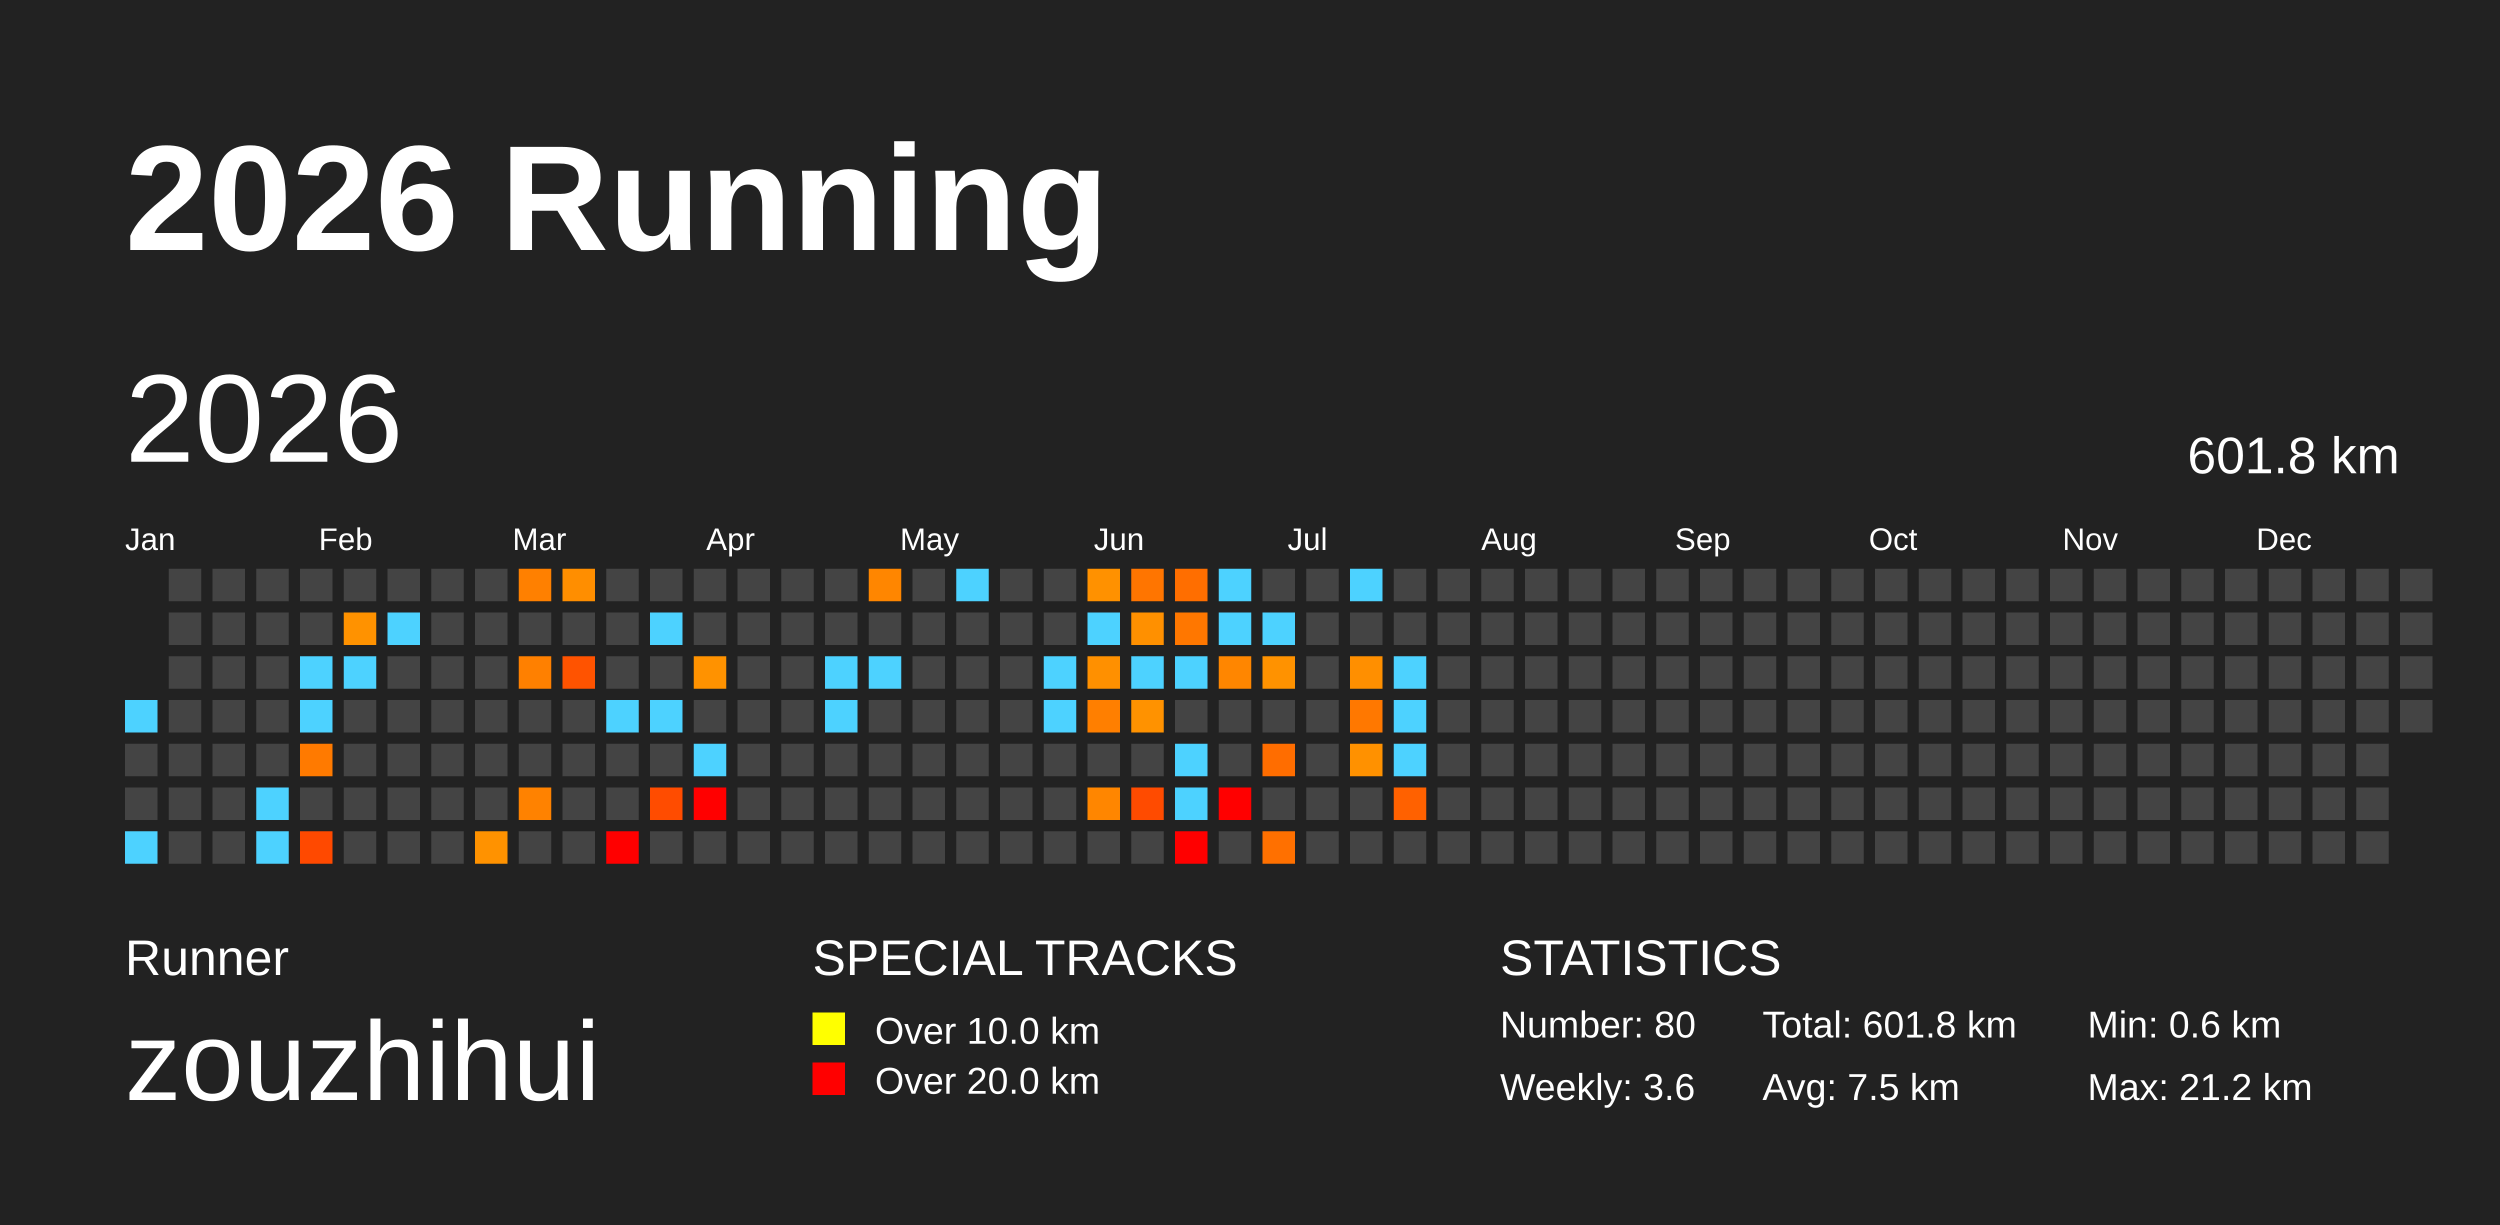
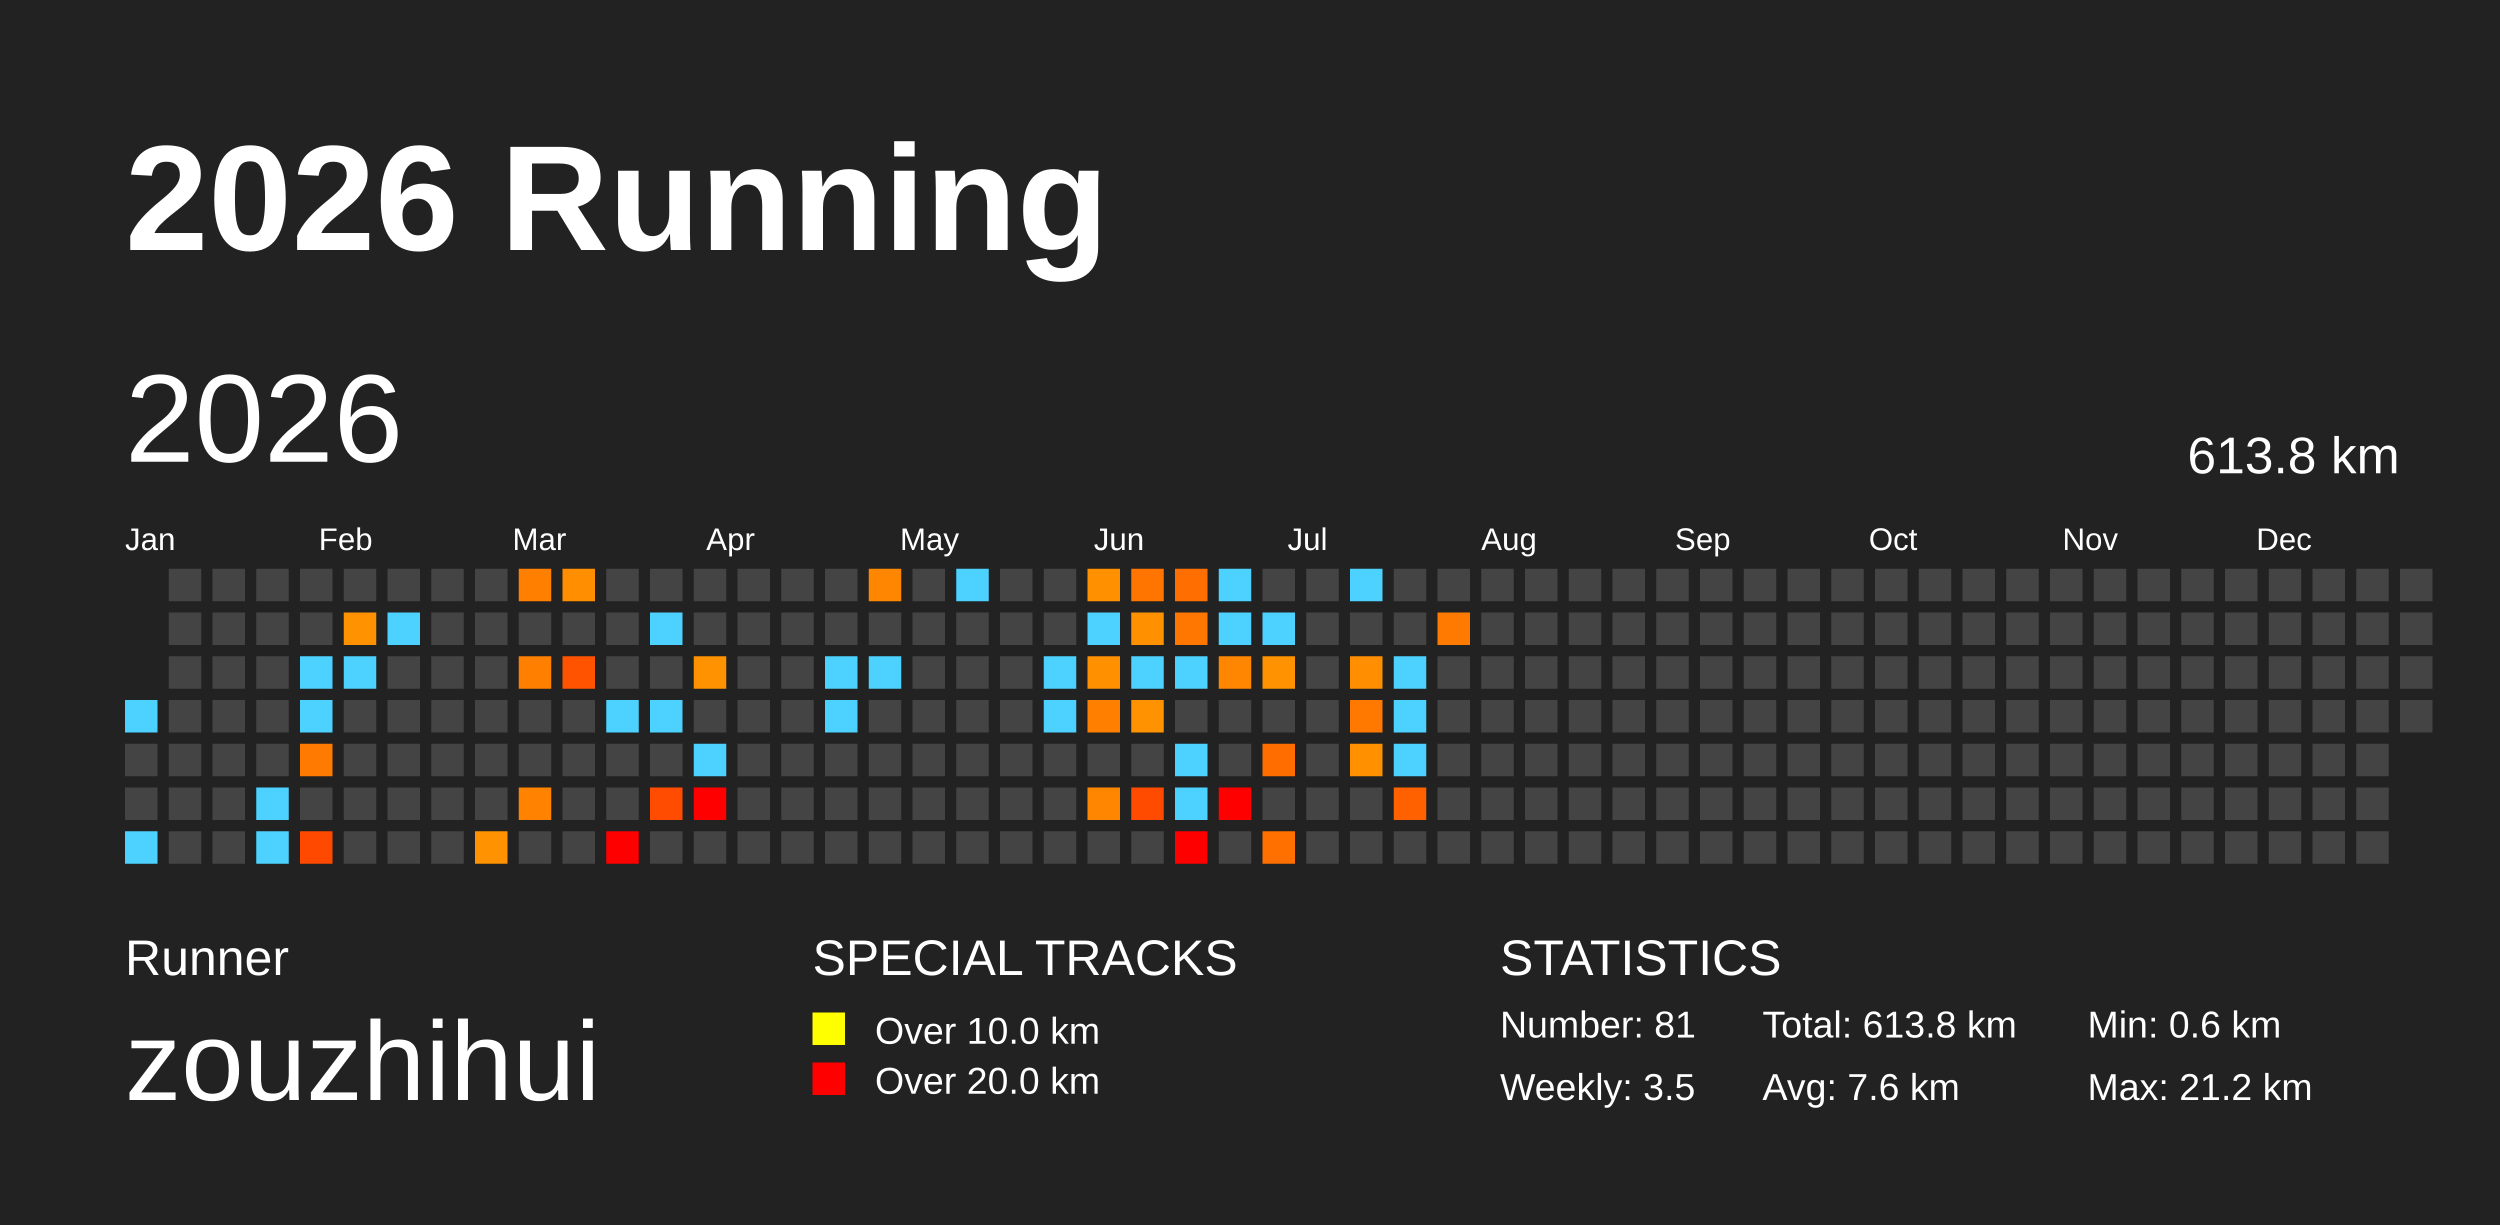
<svg xmlns="http://www.w3.org/2000/svg" baseProfile="full" height="98mm" version="1.1" viewBox="0,0,200,98" width="200mm">
  <defs />
  <rect fill="#222222" height="98" width="200" x="0" y="0" />
  <text fill="#FFFFFF" style="font-size:12px; font-family:Arial; font-weight:bold;" x="10" y="20">2026 Running</text>
  <text fill="#FFFFFF" style="font-size:4px; font-family:Arial" x="10" y="78">Runner</text>
  <text fill="#FFFFFF" style="font-size:9px; font-family:Arial" x="10" y="88">zouzhihui</text>
  <text fill="#FFFFFF" style="font-size:4px; font-family:Arial" x="65" y="78">SPECIAL TRACKS</text>
  <rect fill="yellow" height="2.6" width="2.6" x="65" y="81" />
  <text fill="#FFFFFF" style="font-size:3px; font-family:Arial" x="70" y="83.5">Over 10.0 km</text>
  <rect fill="red" height="2.6" width="2.6" x="65" y="85" />
  <text fill="#FFFFFF" style="font-size:3px; font-family:Arial" x="70" y="87.5">Over 20.0 km</text>
  <text fill="#FFFFFF" style="font-size:4px; font-family:Arial" x="120" y="78">STATISTICS</text>
-   <text fill="#FFFFFF" style="font-size:3px; font-family:Arial" x="120" y="83">Number: 80</text>
-   <text fill="#FFFFFF" style="font-size:3px; font-family:Arial" x="120" y="88">Weekly: 3.6</text>
-   <text fill="#FFFFFF" style="font-size:3px; font-family:Arial" x="141" y="83">Total: 601.8 km</text>
-   <text fill="#FFFFFF" style="font-size:3px; font-family:Arial" x="141" y="88">Avg: 7.5 km</text>
+   <text fill="#FFFFFF" style="font-size:3px; font-family:Arial" x="120" y="83">Number: 81</text>
+   <text fill="#FFFFFF" style="font-size:3px; font-family:Arial" x="120" y="88">Weekly: 3.5</text>
+   <text fill="#FFFFFF" style="font-size:3px; font-family:Arial" x="141" y="83">Total: 613.8 km</text>
+   <text fill="#FFFFFF" style="font-size:3px; font-family:Arial" x="141" y="88">Avg: 7.6 km</text>
  <text fill="#FFFFFF" style="font-size:3px; font-family:Arial" x="167" y="83">Min: 0.6 km</text>
  <text fill="#FFFFFF" style="font-size:3px; font-family:Arial" x="167" y="88">Max: 21.2 km</text>
  <text dominant-baseline="hanging" fill="#FFFFFF" style="font-size:10.0px; font-family:Arial;" x="10" y="30">2026</text>
-   <text dominant-baseline="hanging" fill="#FFFFFF" style="font-size:4.125px; font-family:Arial;" x="175" y="35">601.8 km</text>
+   <text dominant-baseline="hanging" fill="#FFFFFF" style="font-size:4.125px; font-family:Arial;" x="175" y="35">613.8 km</text>
  <text fill="#FFFFFF" style="font-size:2.5px; font-family:Arial" x="10.0" y="44">Jan</text>
  <text fill="#FFFFFF" style="font-size:2.5px; font-family:Arial" x="25.5" y="44">Feb</text>
  <text fill="#FFFFFF" style="font-size:2.5px; font-family:Arial" x="41.0" y="44">Mar</text>
  <text fill="#FFFFFF" style="font-size:2.5px; font-family:Arial" x="56.5" y="44">Apr</text>
  <text fill="#FFFFFF" style="font-size:2.5px; font-family:Arial" x="72.0" y="44">May</text>
  <text fill="#FFFFFF" style="font-size:2.5px; font-family:Arial" x="87.5" y="44">Jun</text>
  <text fill="#FFFFFF" style="font-size:2.5px; font-family:Arial" x="103.0" y="44">Jul</text>
  <text fill="#FFFFFF" style="font-size:2.5px; font-family:Arial" x="118.5" y="44">Aug</text>
  <text fill="#FFFFFF" style="font-size:2.5px; font-family:Arial" x="134.0" y="44">Sep</text>
  <text fill="#FFFFFF" style="font-size:2.5px; font-family:Arial" x="149.5" y="44">Oct</text>
  <text fill="#FFFFFF" style="font-size:2.5px; font-family:Arial" x="165.0" y="44">Nov</text>
  <text fill="#FFFFFF" style="font-size:2.5px; font-family:Arial" x="180.5" y="44">Dec</text>
  <rect fill="#4dd2ff" height="2.6" width="2.6" x="10.0" y="56.0" />
  <rect fill="#444444" height="2.6" width="2.6" x="10.0" y="59.5" />
  <rect fill="#444444" height="2.6" width="2.6" x="10.0" y="63.0" />
  <rect fill="#4dd2ff" height="2.6" width="2.6" x="10.0" y="66.5" />
  <rect fill="#444444" height="2.6" width="2.6" x="13.5" y="45.5" />
  <rect fill="#444444" height="2.6" width="2.6" x="13.5" y="49.0" />
  <rect fill="#444444" height="2.6" width="2.6" x="13.5" y="52.5" />
  <rect fill="#444444" height="2.6" width="2.6" x="13.5" y="56.0" />
  <rect fill="#444444" height="2.6" width="2.6" x="13.5" y="59.5" />
  <rect fill="#444444" height="2.6" width="2.6" x="13.5" y="63.0" />
  <rect fill="#444444" height="2.6" width="2.6" x="13.5" y="66.5" />
  <rect fill="#444444" height="2.6" width="2.6" x="17.0" y="45.5" />
  <rect fill="#444444" height="2.6" width="2.6" x="17.0" y="49.0" />
  <rect fill="#444444" height="2.6" width="2.6" x="17.0" y="52.5" />
  <rect fill="#444444" height="2.6" width="2.6" x="17.0" y="56.0" />
  <rect fill="#444444" height="2.6" width="2.6" x="17.0" y="59.5" />
  <rect fill="#444444" height="2.6" width="2.6" x="17.0" y="63.0" />
  <rect fill="#444444" height="2.6" width="2.6" x="17.0" y="66.5" />
  <rect fill="#444444" height="2.6" width="2.6" x="20.5" y="45.5" />
  <rect fill="#444444" height="2.6" width="2.6" x="20.5" y="49.0" />
  <rect fill="#444444" height="2.6" width="2.6" x="20.5" y="52.5" />
  <rect fill="#444444" height="2.6" width="2.6" x="20.5" y="56.0" />
  <rect fill="#444444" height="2.6" width="2.6" x="20.5" y="59.5" />
  <rect fill="#4dd2ff" height="2.6" width="2.6" x="20.5" y="63.0" />
  <rect fill="#4dd2ff" height="2.6" width="2.6" x="20.5" y="66.5" />
  <rect fill="#444444" height="2.6" width="2.6" x="24.0" y="45.5" />
  <rect fill="#444444" height="2.6" width="2.6" x="24.0" y="49.0" />
  <rect fill="#4dd2ff" height="2.6" width="2.6" x="24.0" y="52.5" />
  <rect fill="#4dd2ff" height="2.6" width="2.6" x="24.0" y="56.0" />
  <rect fill="#ff7a00" height="2.6" width="2.6" x="24.0" y="59.5" />
  <rect fill="#444444" height="2.6" width="2.6" x="24.0" y="63.0" />
  <rect fill="#ff4900" height="2.6" width="2.6" x="24.0" y="66.5" />
  <rect fill="#444444" height="2.6" width="2.6" x="27.5" y="45.5" />
  <rect fill="#ff9200" height="2.6" width="2.6" x="27.5" y="49.0" />
  <rect fill="#4dd2ff" height="2.6" width="2.6" x="27.5" y="52.5" />
  <rect fill="#444444" height="2.6" width="2.6" x="27.5" y="56.0" />
  <rect fill="#444444" height="2.6" width="2.6" x="27.5" y="59.5" />
  <rect fill="#444444" height="2.6" width="2.6" x="27.5" y="63.0" />
  <rect fill="#444444" height="2.6" width="2.6" x="27.5" y="66.5" />
  <rect fill="#444444" height="2.6" width="2.6" x="31.0" y="45.5" />
  <rect fill="#4dd2ff" height="2.6" width="2.6" x="31.0" y="49.0" />
  <rect fill="#444444" height="2.6" width="2.6" x="31.0" y="52.5" />
  <rect fill="#444444" height="2.6" width="2.6" x="31.0" y="56.0" />
  <rect fill="#444444" height="2.6" width="2.6" x="31.0" y="59.5" />
  <rect fill="#444444" height="2.6" width="2.6" x="31.0" y="63.0" />
  <rect fill="#444444" height="2.6" width="2.6" x="31.0" y="66.5" />
  <rect fill="#444444" height="2.6" width="2.6" x="34.5" y="45.5" />
  <rect fill="#444444" height="2.6" width="2.6" x="34.5" y="49.0" />
  <rect fill="#444444" height="2.6" width="2.6" x="34.5" y="52.5" />
  <rect fill="#444444" height="2.6" width="2.6" x="34.5" y="56.0" />
  <rect fill="#444444" height="2.6" width="2.6" x="34.5" y="59.5" />
  <rect fill="#444444" height="2.6" width="2.6" x="34.5" y="63.0" />
  <rect fill="#444444" height="2.6" width="2.6" x="34.5" y="66.5" />
  <rect fill="#444444" height="2.6" width="2.6" x="38.0" y="45.5" />
  <rect fill="#444444" height="2.6" width="2.6" x="38.0" y="49.0" />
  <rect fill="#444444" height="2.6" width="2.6" x="38.0" y="52.5" />
  <rect fill="#444444" height="2.6" width="2.6" x="38.0" y="56.0" />
  <rect fill="#444444" height="2.6" width="2.6" x="38.0" y="59.5" />
  <rect fill="#444444" height="2.6" width="2.6" x="38.0" y="63.0" />
  <rect fill="#ff9200" height="2.6" width="2.6" x="38.0" y="66.5" />
  <rect fill="#ff8000" height="2.6" width="2.6" x="41.5" y="45.5" />
  <rect fill="#444444" height="2.6" width="2.6" x="41.5" y="49.0" />
  <rect fill="#ff8000" height="2.6" width="2.6" x="41.5" y="52.5" />
  <rect fill="#444444" height="2.6" width="2.6" x="41.5" y="56.0" />
  <rect fill="#444444" height="2.6" width="2.6" x="41.5" y="59.5" />
  <rect fill="#ff8200" height="2.6" width="2.6" x="41.5" y="63.0" />
  <rect fill="#444444" height="2.6" width="2.6" x="41.5" y="66.5" />
  <rect fill="#ff8e00" height="2.6" width="2.6" x="45.0" y="45.5" />
  <rect fill="#444444" height="2.6" width="2.6" x="45.0" y="49.0" />
  <rect fill="#ff5300" height="2.6" width="2.6" x="45.0" y="52.5" />
  <rect fill="#444444" height="2.6" width="2.6" x="45.0" y="56.0" />
  <rect fill="#444444" height="2.6" width="2.6" x="45.0" y="59.5" />
  <rect fill="#444444" height="2.6" width="2.6" x="45.0" y="63.0" />
  <rect fill="#444444" height="2.6" width="2.6" x="45.0" y="66.5" />
  <rect fill="#444444" height="2.6" width="2.6" x="48.5" y="45.5" />
  <rect fill="#444444" height="2.6" width="2.6" x="48.5" y="49.0" />
  <rect fill="#444444" height="2.6" width="2.6" x="48.5" y="52.5" />
  <rect fill="#4dd2ff" height="2.6" width="2.6" x="48.5" y="56.0" />
  <rect fill="#444444" height="2.6" width="2.6" x="48.5" y="59.5" />
  <rect fill="#444444" height="2.6" width="2.6" x="48.5" y="63.0" />
  <rect fill="red" height="2.6" width="2.6" x="48.5" y="66.5" />
  <rect fill="#444444" height="2.6" width="2.6" x="52.0" y="45.5" />
  <rect fill="#4dd2ff" height="2.6" width="2.6" x="52.0" y="49.0" />
  <rect fill="#444444" height="2.6" width="2.6" x="52.0" y="52.5" />
  <rect fill="#4dd2ff" height="2.6" width="2.6" x="52.0" y="56.0" />
  <rect fill="#444444" height="2.6" width="2.6" x="52.0" y="59.5" />
  <rect fill="#ff4c00" height="2.6" width="2.6" x="52.0" y="63.0" />
  <rect fill="#444444" height="2.6" width="2.6" x="52.0" y="66.5" />
  <rect fill="#444444" height="2.6" width="2.6" x="55.5" y="45.5" />
  <rect fill="#444444" height="2.6" width="2.6" x="55.5" y="49.0" />
  <rect fill="#ff9200" height="2.6" width="2.6" x="55.5" y="52.5" />
  <rect fill="#444444" height="2.6" width="2.6" x="55.5" y="56.0" />
  <rect fill="#4dd2ff" height="2.6" width="2.6" x="55.5" y="59.5" />
  <rect fill="red" height="2.6" width="2.6" x="55.5" y="63.0" />
  <rect fill="#444444" height="2.6" width="2.6" x="55.5" y="66.5" />
  <rect fill="#444444" height="2.6" width="2.6" x="59.0" y="45.5" />
  <rect fill="#444444" height="2.6" width="2.6" x="59.0" y="49.0" />
  <rect fill="#444444" height="2.6" width="2.6" x="59.0" y="52.5" />
  <rect fill="#444444" height="2.6" width="2.6" x="59.0" y="56.0" />
  <rect fill="#444444" height="2.6" width="2.6" x="59.0" y="59.5" />
  <rect fill="#444444" height="2.6" width="2.6" x="59.0" y="63.0" />
  <rect fill="#444444" height="2.6" width="2.6" x="59.0" y="66.5" />
  <rect fill="#444444" height="2.6" width="2.6" x="62.5" y="45.5" />
  <rect fill="#444444" height="2.6" width="2.6" x="62.5" y="49.0" />
  <rect fill="#444444" height="2.6" width="2.6" x="62.5" y="52.5" />
  <rect fill="#444444" height="2.6" width="2.6" x="62.5" y="56.0" />
  <rect fill="#444444" height="2.6" width="2.6" x="62.5" y="59.5" />
  <rect fill="#444444" height="2.6" width="2.6" x="62.5" y="63.0" />
  <rect fill="#444444" height="2.6" width="2.6" x="62.5" y="66.5" />
  <rect fill="#444444" height="2.6" width="2.6" x="66.0" y="45.5" />
  <rect fill="#444444" height="2.6" width="2.6" x="66.0" y="49.0" />
  <rect fill="#4dd2ff" height="2.6" width="2.6" x="66.0" y="52.5" />
  <rect fill="#4dd2ff" height="2.6" width="2.6" x="66.0" y="56.0" />
  <rect fill="#444444" height="2.6" width="2.6" x="66.0" y="59.5" />
  <rect fill="#444444" height="2.6" width="2.6" x="66.0" y="63.0" />
  <rect fill="#444444" height="2.6" width="2.6" x="66.0" y="66.5" />
  <rect fill="#ff8600" height="2.6" width="2.6" x="69.5" y="45.5" />
  <rect fill="#444444" height="2.6" width="2.6" x="69.5" y="49.0" />
  <rect fill="#4dd2ff" height="2.6" width="2.6" x="69.5" y="52.5" />
  <rect fill="#444444" height="2.6" width="2.6" x="69.5" y="56.0" />
  <rect fill="#444444" height="2.6" width="2.6" x="69.5" y="59.5" />
  <rect fill="#444444" height="2.6" width="2.6" x="69.5" y="63.0" />
  <rect fill="#444444" height="2.6" width="2.6" x="69.5" y="66.5" />
  <rect fill="#444444" height="2.6" width="2.6" x="73.0" y="45.5" />
  <rect fill="#444444" height="2.6" width="2.6" x="73.0" y="49.0" />
  <rect fill="#444444" height="2.6" width="2.6" x="73.0" y="52.5" />
  <rect fill="#444444" height="2.6" width="2.6" x="73.0" y="56.0" />
  <rect fill="#444444" height="2.6" width="2.6" x="73.0" y="59.5" />
  <rect fill="#444444" height="2.6" width="2.6" x="73.0" y="63.0" />
  <rect fill="#444444" height="2.6" width="2.6" x="73.0" y="66.5" />
  <rect fill="#4dd2ff" height="2.6" width="2.6" x="76.5" y="45.5" />
  <rect fill="#444444" height="2.6" width="2.6" x="76.5" y="49.0" />
  <rect fill="#444444" height="2.6" width="2.6" x="76.5" y="52.5" />
  <rect fill="#444444" height="2.6" width="2.6" x="76.5" y="56.0" />
  <rect fill="#444444" height="2.6" width="2.6" x="76.5" y="59.5" />
  <rect fill="#444444" height="2.6" width="2.6" x="76.5" y="63.0" />
  <rect fill="#444444" height="2.6" width="2.6" x="76.5" y="66.5" />
  <rect fill="#444444" height="2.6" width="2.6" x="80.0" y="45.5" />
  <rect fill="#444444" height="2.6" width="2.6" x="80.0" y="49.0" />
  <rect fill="#444444" height="2.6" width="2.6" x="80.0" y="52.5" />
  <rect fill="#444444" height="2.6" width="2.6" x="80.0" y="56.0" />
  <rect fill="#444444" height="2.6" width="2.6" x="80.0" y="59.5" />
  <rect fill="#444444" height="2.6" width="2.6" x="80.0" y="63.0" />
  <rect fill="#444444" height="2.6" width="2.6" x="80.0" y="66.5" />
  <rect fill="#444444" height="2.6" width="2.6" x="83.5" y="45.5" />
  <rect fill="#444444" height="2.6" width="2.6" x="83.5" y="49.0" />
  <rect fill="#4dd2ff" height="2.6" width="2.6" x="83.5" y="52.5" />
  <rect fill="#4dd2ff" height="2.6" width="2.6" x="83.5" y="56.0" />
  <rect fill="#444444" height="2.6" width="2.6" x="83.5" y="59.5" />
  <rect fill="#444444" height="2.6" width="2.6" x="83.5" y="63.0" />
  <rect fill="#444444" height="2.6" width="2.6" x="83.5" y="66.5" />
  <rect fill="#ff9100" height="2.6" width="2.6" x="87.0" y="45.5" />
  <rect fill="#4dd2ff" height="2.6" width="2.6" x="87.0" y="49.0" />
  <rect fill="#ff9000" height="2.6" width="2.6" x="87.0" y="52.5" />
  <rect fill="#ff7f00" height="2.6" width="2.6" x="87.0" y="56.0" />
  <rect fill="#444444" height="2.6" width="2.6" x="87.0" y="59.5" />
  <rect fill="#ff8600" height="2.6" width="2.6" x="87.0" y="63.0" />
  <rect fill="#444444" height="2.6" width="2.6" x="87.0" y="66.5" />
  <rect fill="#ff7500" height="2.6" width="2.6" x="90.5" y="45.5" />
  <rect fill="#ff9000" height="2.6" width="2.6" x="90.5" y="49.0" />
  <rect fill="#4dd2ff" height="2.6" width="2.6" x="90.5" y="52.5" />
  <rect fill="#ff9200" height="2.6" width="2.6" x="90.5" y="56.0" />
  <rect fill="#444444" height="2.6" width="2.6" x="90.5" y="59.5" />
  <rect fill="#ff4b00" height="2.6" width="2.6" x="90.5" y="63.0" />
  <rect fill="#444444" height="2.6" width="2.6" x="90.5" y="66.5" />
  <rect fill="#ff6e00" height="2.6" width="2.6" x="94.0" y="45.5" />
  <rect fill="#ff7700" height="2.6" width="2.6" x="94.0" y="49.0" />
  <rect fill="#4dd2ff" height="2.6" width="2.6" x="94.0" y="52.5" />
  <rect fill="#444444" height="2.6" width="2.6" x="94.0" y="56.0" />
  <rect fill="#4dd2ff" height="2.6" width="2.6" x="94.0" y="59.5" />
  <rect fill="#4dd2ff" height="2.6" width="2.6" x="94.0" y="63.0" />
  <rect fill="red" height="2.6" width="2.6" x="94.0" y="66.5" />
  <rect fill="#4dd2ff" height="2.6" width="2.6" x="97.5" y="45.5" />
  <rect fill="#4dd2ff" height="2.6" width="2.6" x="97.5" y="49.0" />
  <rect fill="#ff8600" height="2.6" width="2.6" x="97.5" y="52.5" />
  <rect fill="#444444" height="2.6" width="2.6" x="97.5" y="56.0" />
  <rect fill="#444444" height="2.6" width="2.6" x="97.5" y="59.5" />
  <rect fill="red" height="2.6" width="2.6" x="97.5" y="63.0" />
  <rect fill="#444444" height="2.6" width="2.6" x="97.5" y="66.5" />
  <rect fill="#444444" height="2.6" width="2.6" x="101.0" y="45.5" />
  <rect fill="#4dd2ff" height="2.6" width="2.6" x="101.0" y="49.0" />
  <rect fill="#ff9200" height="2.6" width="2.6" x="101.0" y="52.5" />
  <rect fill="#444444" height="2.6" width="2.6" x="101.0" y="56.0" />
  <rect fill="#ff6d00" height="2.6" width="2.6" x="101.0" y="59.5" />
  <rect fill="#444444" height="2.6" width="2.6" x="101.0" y="63.0" />
  <rect fill="#ff7000" height="2.6" width="2.6" x="101.0" y="66.5" />
  <rect fill="#444444" height="2.6" width="2.6" x="104.5" y="45.5" />
  <rect fill="#444444" height="2.6" width="2.6" x="104.5" y="49.0" />
  <rect fill="#444444" height="2.6" width="2.6" x="104.5" y="52.5" />
  <rect fill="#444444" height="2.6" width="2.6" x="104.5" y="56.0" />
  <rect fill="#444444" height="2.6" width="2.6" x="104.5" y="59.5" />
  <rect fill="#444444" height="2.6" width="2.6" x="104.5" y="63.0" />
  <rect fill="#444444" height="2.6" width="2.6" x="104.5" y="66.5" />
  <rect fill="#4dd2ff" height="2.6" width="2.6" x="108.0" y="45.5" />
  <rect fill="#444444" height="2.6" width="2.6" x="108.0" y="49.0" />
  <rect fill="#ff8f00" height="2.6" width="2.6" x="108.0" y="52.5" />
  <rect fill="#ff7800" height="2.6" width="2.6" x="108.0" y="56.0" />
  <rect fill="#ff9100" height="2.6" width="2.6" x="108.0" y="59.5" />
  <rect fill="#444444" height="2.6" width="2.6" x="108.0" y="63.0" />
  <rect fill="#444444" height="2.6" width="2.6" x="108.0" y="66.5" />
  <rect fill="#444444" height="2.6" width="2.6" x="111.5" y="45.5" />
  <rect fill="#444444" height="2.6" width="2.6" x="111.5" y="49.0" />
  <rect fill="#4dd2ff" height="2.6" width="2.6" x="111.5" y="52.5" />
  <rect fill="#4dd2ff" height="2.6" width="2.6" x="111.5" y="56.0" />
  <rect fill="#4dd2ff" height="2.6" width="2.6" x="111.5" y="59.5" />
  <rect fill="#ff6100" height="2.6" width="2.6" x="111.5" y="63.0" />
  <rect fill="#444444" height="2.6" width="2.6" x="111.5" y="66.5" />
  <rect fill="#444444" height="2.6" width="2.6" x="115.0" y="45.5" />
-   <rect fill="#444444" height="2.6" width="2.6" x="115.0" y="49.0" />
+   <rect fill="#ff7a00" height="2.6" width="2.6" x="115.0" y="49.0" />
  <rect fill="#444444" height="2.6" width="2.6" x="115.0" y="52.5" />
  <rect fill="#444444" height="2.6" width="2.6" x="115.0" y="56.0" />
  <rect fill="#444444" height="2.6" width="2.6" x="115.0" y="59.5" />
  <rect fill="#444444" height="2.6" width="2.6" x="115.0" y="63.0" />
  <rect fill="#444444" height="2.6" width="2.6" x="115.0" y="66.5" />
  <rect fill="#444444" height="2.6" width="2.6" x="118.5" y="45.5" />
  <rect fill="#444444" height="2.6" width="2.6" x="118.5" y="49.0" />
  <rect fill="#444444" height="2.6" width="2.6" x="118.5" y="52.5" />
  <rect fill="#444444" height="2.6" width="2.6" x="118.5" y="56.0" />
  <rect fill="#444444" height="2.6" width="2.6" x="118.5" y="59.5" />
  <rect fill="#444444" height="2.6" width="2.6" x="118.5" y="63.0" />
  <rect fill="#444444" height="2.6" width="2.6" x="118.5" y="66.5" />
  <rect fill="#444444" height="2.6" width="2.6" x="122.0" y="45.5" />
  <rect fill="#444444" height="2.6" width="2.6" x="122.0" y="49.0" />
  <rect fill="#444444" height="2.6" width="2.6" x="122.0" y="52.5" />
  <rect fill="#444444" height="2.6" width="2.6" x="122.0" y="56.0" />
  <rect fill="#444444" height="2.6" width="2.6" x="122.0" y="59.5" />
  <rect fill="#444444" height="2.6" width="2.6" x="122.0" y="63.0" />
  <rect fill="#444444" height="2.6" width="2.6" x="122.0" y="66.5" />
  <rect fill="#444444" height="2.6" width="2.6" x="125.5" y="45.5" />
  <rect fill="#444444" height="2.6" width="2.6" x="125.5" y="49.0" />
  <rect fill="#444444" height="2.6" width="2.6" x="125.5" y="52.5" />
  <rect fill="#444444" height="2.6" width="2.6" x="125.5" y="56.0" />
  <rect fill="#444444" height="2.6" width="2.6" x="125.5" y="59.5" />
  <rect fill="#444444" height="2.6" width="2.6" x="125.5" y="63.0" />
  <rect fill="#444444" height="2.6" width="2.6" x="125.5" y="66.5" />
  <rect fill="#444444" height="2.6" width="2.6" x="129.0" y="45.5" />
  <rect fill="#444444" height="2.6" width="2.6" x="129.0" y="49.0" />
  <rect fill="#444444" height="2.6" width="2.6" x="129.0" y="52.5" />
  <rect fill="#444444" height="2.6" width="2.6" x="129.0" y="56.0" />
  <rect fill="#444444" height="2.6" width="2.6" x="129.0" y="59.5" />
  <rect fill="#444444" height="2.6" width="2.6" x="129.0" y="63.0" />
  <rect fill="#444444" height="2.6" width="2.6" x="129.0" y="66.5" />
  <rect fill="#444444" height="2.6" width="2.6" x="132.5" y="45.5" />
  <rect fill="#444444" height="2.6" width="2.6" x="132.5" y="49.0" />
  <rect fill="#444444" height="2.6" width="2.6" x="132.5" y="52.5" />
  <rect fill="#444444" height="2.6" width="2.6" x="132.5" y="56.0" />
  <rect fill="#444444" height="2.6" width="2.6" x="132.5" y="59.5" />
  <rect fill="#444444" height="2.6" width="2.6" x="132.5" y="63.0" />
  <rect fill="#444444" height="2.6" width="2.6" x="132.5" y="66.5" />
  <rect fill="#444444" height="2.6" width="2.6" x="136.0" y="45.5" />
  <rect fill="#444444" height="2.6" width="2.6" x="136.0" y="49.0" />
  <rect fill="#444444" height="2.6" width="2.6" x="136.0" y="52.5" />
  <rect fill="#444444" height="2.6" width="2.6" x="136.0" y="56.0" />
  <rect fill="#444444" height="2.6" width="2.6" x="136.0" y="59.5" />
  <rect fill="#444444" height="2.6" width="2.6" x="136.0" y="63.0" />
  <rect fill="#444444" height="2.6" width="2.6" x="136.0" y="66.5" />
  <rect fill="#444444" height="2.6" width="2.6" x="139.5" y="45.5" />
  <rect fill="#444444" height="2.6" width="2.6" x="139.5" y="49.0" />
  <rect fill="#444444" height="2.6" width="2.6" x="139.5" y="52.5" />
  <rect fill="#444444" height="2.6" width="2.6" x="139.5" y="56.0" />
  <rect fill="#444444" height="2.6" width="2.6" x="139.5" y="59.5" />
  <rect fill="#444444" height="2.6" width="2.6" x="139.5" y="63.0" />
  <rect fill="#444444" height="2.6" width="2.6" x="139.5" y="66.5" />
  <rect fill="#444444" height="2.6" width="2.6" x="143.0" y="45.5" />
  <rect fill="#444444" height="2.6" width="2.6" x="143.0" y="49.0" />
  <rect fill="#444444" height="2.6" width="2.6" x="143.0" y="52.5" />
  <rect fill="#444444" height="2.6" width="2.6" x="143.0" y="56.0" />
  <rect fill="#444444" height="2.6" width="2.6" x="143.0" y="59.5" />
  <rect fill="#444444" height="2.6" width="2.6" x="143.0" y="63.0" />
  <rect fill="#444444" height="2.6" width="2.6" x="143.0" y="66.5" />
  <rect fill="#444444" height="2.6" width="2.6" x="146.5" y="45.5" />
  <rect fill="#444444" height="2.6" width="2.6" x="146.5" y="49.0" />
  <rect fill="#444444" height="2.6" width="2.6" x="146.5" y="52.5" />
  <rect fill="#444444" height="2.6" width="2.6" x="146.5" y="56.0" />
  <rect fill="#444444" height="2.6" width="2.6" x="146.5" y="59.5" />
  <rect fill="#444444" height="2.6" width="2.6" x="146.5" y="63.0" />
  <rect fill="#444444" height="2.6" width="2.6" x="146.5" y="66.5" />
  <rect fill="#444444" height="2.6" width="2.6" x="150.0" y="45.5" />
  <rect fill="#444444" height="2.6" width="2.6" x="150.0" y="49.0" />
  <rect fill="#444444" height="2.6" width="2.6" x="150.0" y="52.5" />
  <rect fill="#444444" height="2.6" width="2.6" x="150.0" y="56.0" />
  <rect fill="#444444" height="2.6" width="2.6" x="150.0" y="59.5" />
  <rect fill="#444444" height="2.6" width="2.6" x="150.0" y="63.0" />
  <rect fill="#444444" height="2.6" width="2.6" x="150.0" y="66.5" />
  <rect fill="#444444" height="2.6" width="2.6" x="153.5" y="45.5" />
  <rect fill="#444444" height="2.6" width="2.6" x="153.5" y="49.0" />
  <rect fill="#444444" height="2.6" width="2.6" x="153.5" y="52.5" />
  <rect fill="#444444" height="2.6" width="2.6" x="153.5" y="56.0" />
  <rect fill="#444444" height="2.6" width="2.6" x="153.5" y="59.5" />
  <rect fill="#444444" height="2.6" width="2.6" x="153.5" y="63.0" />
  <rect fill="#444444" height="2.6" width="2.6" x="153.5" y="66.5" />
  <rect fill="#444444" height="2.6" width="2.6" x="157.0" y="45.5" />
  <rect fill="#444444" height="2.6" width="2.6" x="157.0" y="49.0" />
  <rect fill="#444444" height="2.6" width="2.6" x="157.0" y="52.5" />
  <rect fill="#444444" height="2.6" width="2.6" x="157.0" y="56.0" />
  <rect fill="#444444" height="2.6" width="2.6" x="157.0" y="59.5" />
  <rect fill="#444444" height="2.6" width="2.6" x="157.0" y="63.0" />
  <rect fill="#444444" height="2.6" width="2.6" x="157.0" y="66.5" />
  <rect fill="#444444" height="2.6" width="2.6" x="160.5" y="45.5" />
  <rect fill="#444444" height="2.6" width="2.6" x="160.5" y="49.0" />
  <rect fill="#444444" height="2.6" width="2.6" x="160.5" y="52.5" />
  <rect fill="#444444" height="2.6" width="2.6" x="160.5" y="56.0" />
  <rect fill="#444444" height="2.6" width="2.6" x="160.5" y="59.5" />
  <rect fill="#444444" height="2.6" width="2.6" x="160.5" y="63.0" />
  <rect fill="#444444" height="2.6" width="2.6" x="160.5" y="66.5" />
  <rect fill="#444444" height="2.6" width="2.6" x="164.0" y="45.5" />
  <rect fill="#444444" height="2.6" width="2.6" x="164.0" y="49.0" />
  <rect fill="#444444" height="2.6" width="2.6" x="164.0" y="52.5" />
  <rect fill="#444444" height="2.6" width="2.6" x="164.0" y="56.0" />
  <rect fill="#444444" height="2.6" width="2.6" x="164.0" y="59.5" />
  <rect fill="#444444" height="2.6" width="2.6" x="164.0" y="63.0" />
  <rect fill="#444444" height="2.6" width="2.6" x="164.0" y="66.5" />
  <rect fill="#444444" height="2.6" width="2.6" x="167.5" y="45.5" />
  <rect fill="#444444" height="2.6" width="2.6" x="167.5" y="49.0" />
  <rect fill="#444444" height="2.6" width="2.6" x="167.5" y="52.5" />
  <rect fill="#444444" height="2.6" width="2.6" x="167.5" y="56.0" />
  <rect fill="#444444" height="2.6" width="2.6" x="167.5" y="59.5" />
  <rect fill="#444444" height="2.6" width="2.6" x="167.5" y="63.0" />
  <rect fill="#444444" height="2.6" width="2.6" x="167.5" y="66.5" />
  <rect fill="#444444" height="2.6" width="2.6" x="171.0" y="45.5" />
  <rect fill="#444444" height="2.6" width="2.6" x="171.0" y="49.0" />
  <rect fill="#444444" height="2.6" width="2.6" x="171.0" y="52.5" />
  <rect fill="#444444" height="2.6" width="2.6" x="171.0" y="56.0" />
  <rect fill="#444444" height="2.6" width="2.6" x="171.0" y="59.5" />
  <rect fill="#444444" height="2.6" width="2.6" x="171.0" y="63.0" />
  <rect fill="#444444" height="2.6" width="2.6" x="171.0" y="66.5" />
  <rect fill="#444444" height="2.6" width="2.6" x="174.5" y="45.5" />
  <rect fill="#444444" height="2.6" width="2.6" x="174.5" y="49.0" />
  <rect fill="#444444" height="2.6" width="2.6" x="174.5" y="52.5" />
  <rect fill="#444444" height="2.6" width="2.6" x="174.5" y="56.0" />
  <rect fill="#444444" height="2.6" width="2.6" x="174.5" y="59.5" />
  <rect fill="#444444" height="2.6" width="2.6" x="174.5" y="63.0" />
  <rect fill="#444444" height="2.6" width="2.6" x="174.5" y="66.5" />
  <rect fill="#444444" height="2.6" width="2.6" x="178.0" y="45.5" />
  <rect fill="#444444" height="2.6" width="2.6" x="178.0" y="49.0" />
  <rect fill="#444444" height="2.6" width="2.6" x="178.0" y="52.5" />
  <rect fill="#444444" height="2.6" width="2.6" x="178.0" y="56.0" />
  <rect fill="#444444" height="2.6" width="2.6" x="178.0" y="59.5" />
  <rect fill="#444444" height="2.6" width="2.6" x="178.0" y="63.0" />
  <rect fill="#444444" height="2.6" width="2.6" x="178.0" y="66.5" />
  <rect fill="#444444" height="2.6" width="2.6" x="181.5" y="45.5" />
  <rect fill="#444444" height="2.6" width="2.6" x="181.5" y="49.0" />
  <rect fill="#444444" height="2.6" width="2.6" x="181.5" y="52.5" />
  <rect fill="#444444" height="2.6" width="2.6" x="181.5" y="56.0" />
  <rect fill="#444444" height="2.6" width="2.6" x="181.5" y="59.5" />
  <rect fill="#444444" height="2.6" width="2.6" x="181.5" y="63.0" />
  <rect fill="#444444" height="2.6" width="2.6" x="181.5" y="66.5" />
  <rect fill="#444444" height="2.6" width="2.6" x="185.0" y="45.5" />
  <rect fill="#444444" height="2.6" width="2.6" x="185.0" y="49.0" />
  <rect fill="#444444" height="2.6" width="2.6" x="185.0" y="52.5" />
  <rect fill="#444444" height="2.6" width="2.6" x="185.0" y="56.0" />
  <rect fill="#444444" height="2.6" width="2.6" x="185.0" y="59.5" />
  <rect fill="#444444" height="2.6" width="2.6" x="185.0" y="63.0" />
  <rect fill="#444444" height="2.6" width="2.6" x="185.0" y="66.5" />
  <rect fill="#444444" height="2.6" width="2.6" x="188.5" y="45.5" />
  <rect fill="#444444" height="2.6" width="2.6" x="188.5" y="49.0" />
  <rect fill="#444444" height="2.6" width="2.6" x="188.5" y="52.5" />
  <rect fill="#444444" height="2.6" width="2.6" x="188.5" y="56.0" />
  <rect fill="#444444" height="2.6" width="2.6" x="188.5" y="59.5" />
  <rect fill="#444444" height="2.6" width="2.6" x="188.5" y="63.0" />
  <rect fill="#444444" height="2.6" width="2.6" x="188.5" y="66.5" />
  <rect fill="#444444" height="2.6" width="2.6" x="192.0" y="45.5" />
  <rect fill="#444444" height="2.6" width="2.6" x="192.0" y="49.0" />
  <rect fill="#444444" height="2.6" width="2.6" x="192.0" y="52.5" />
  <rect fill="#444444" height="2.6" width="2.6" x="192.0" y="56.0" />
</svg>
